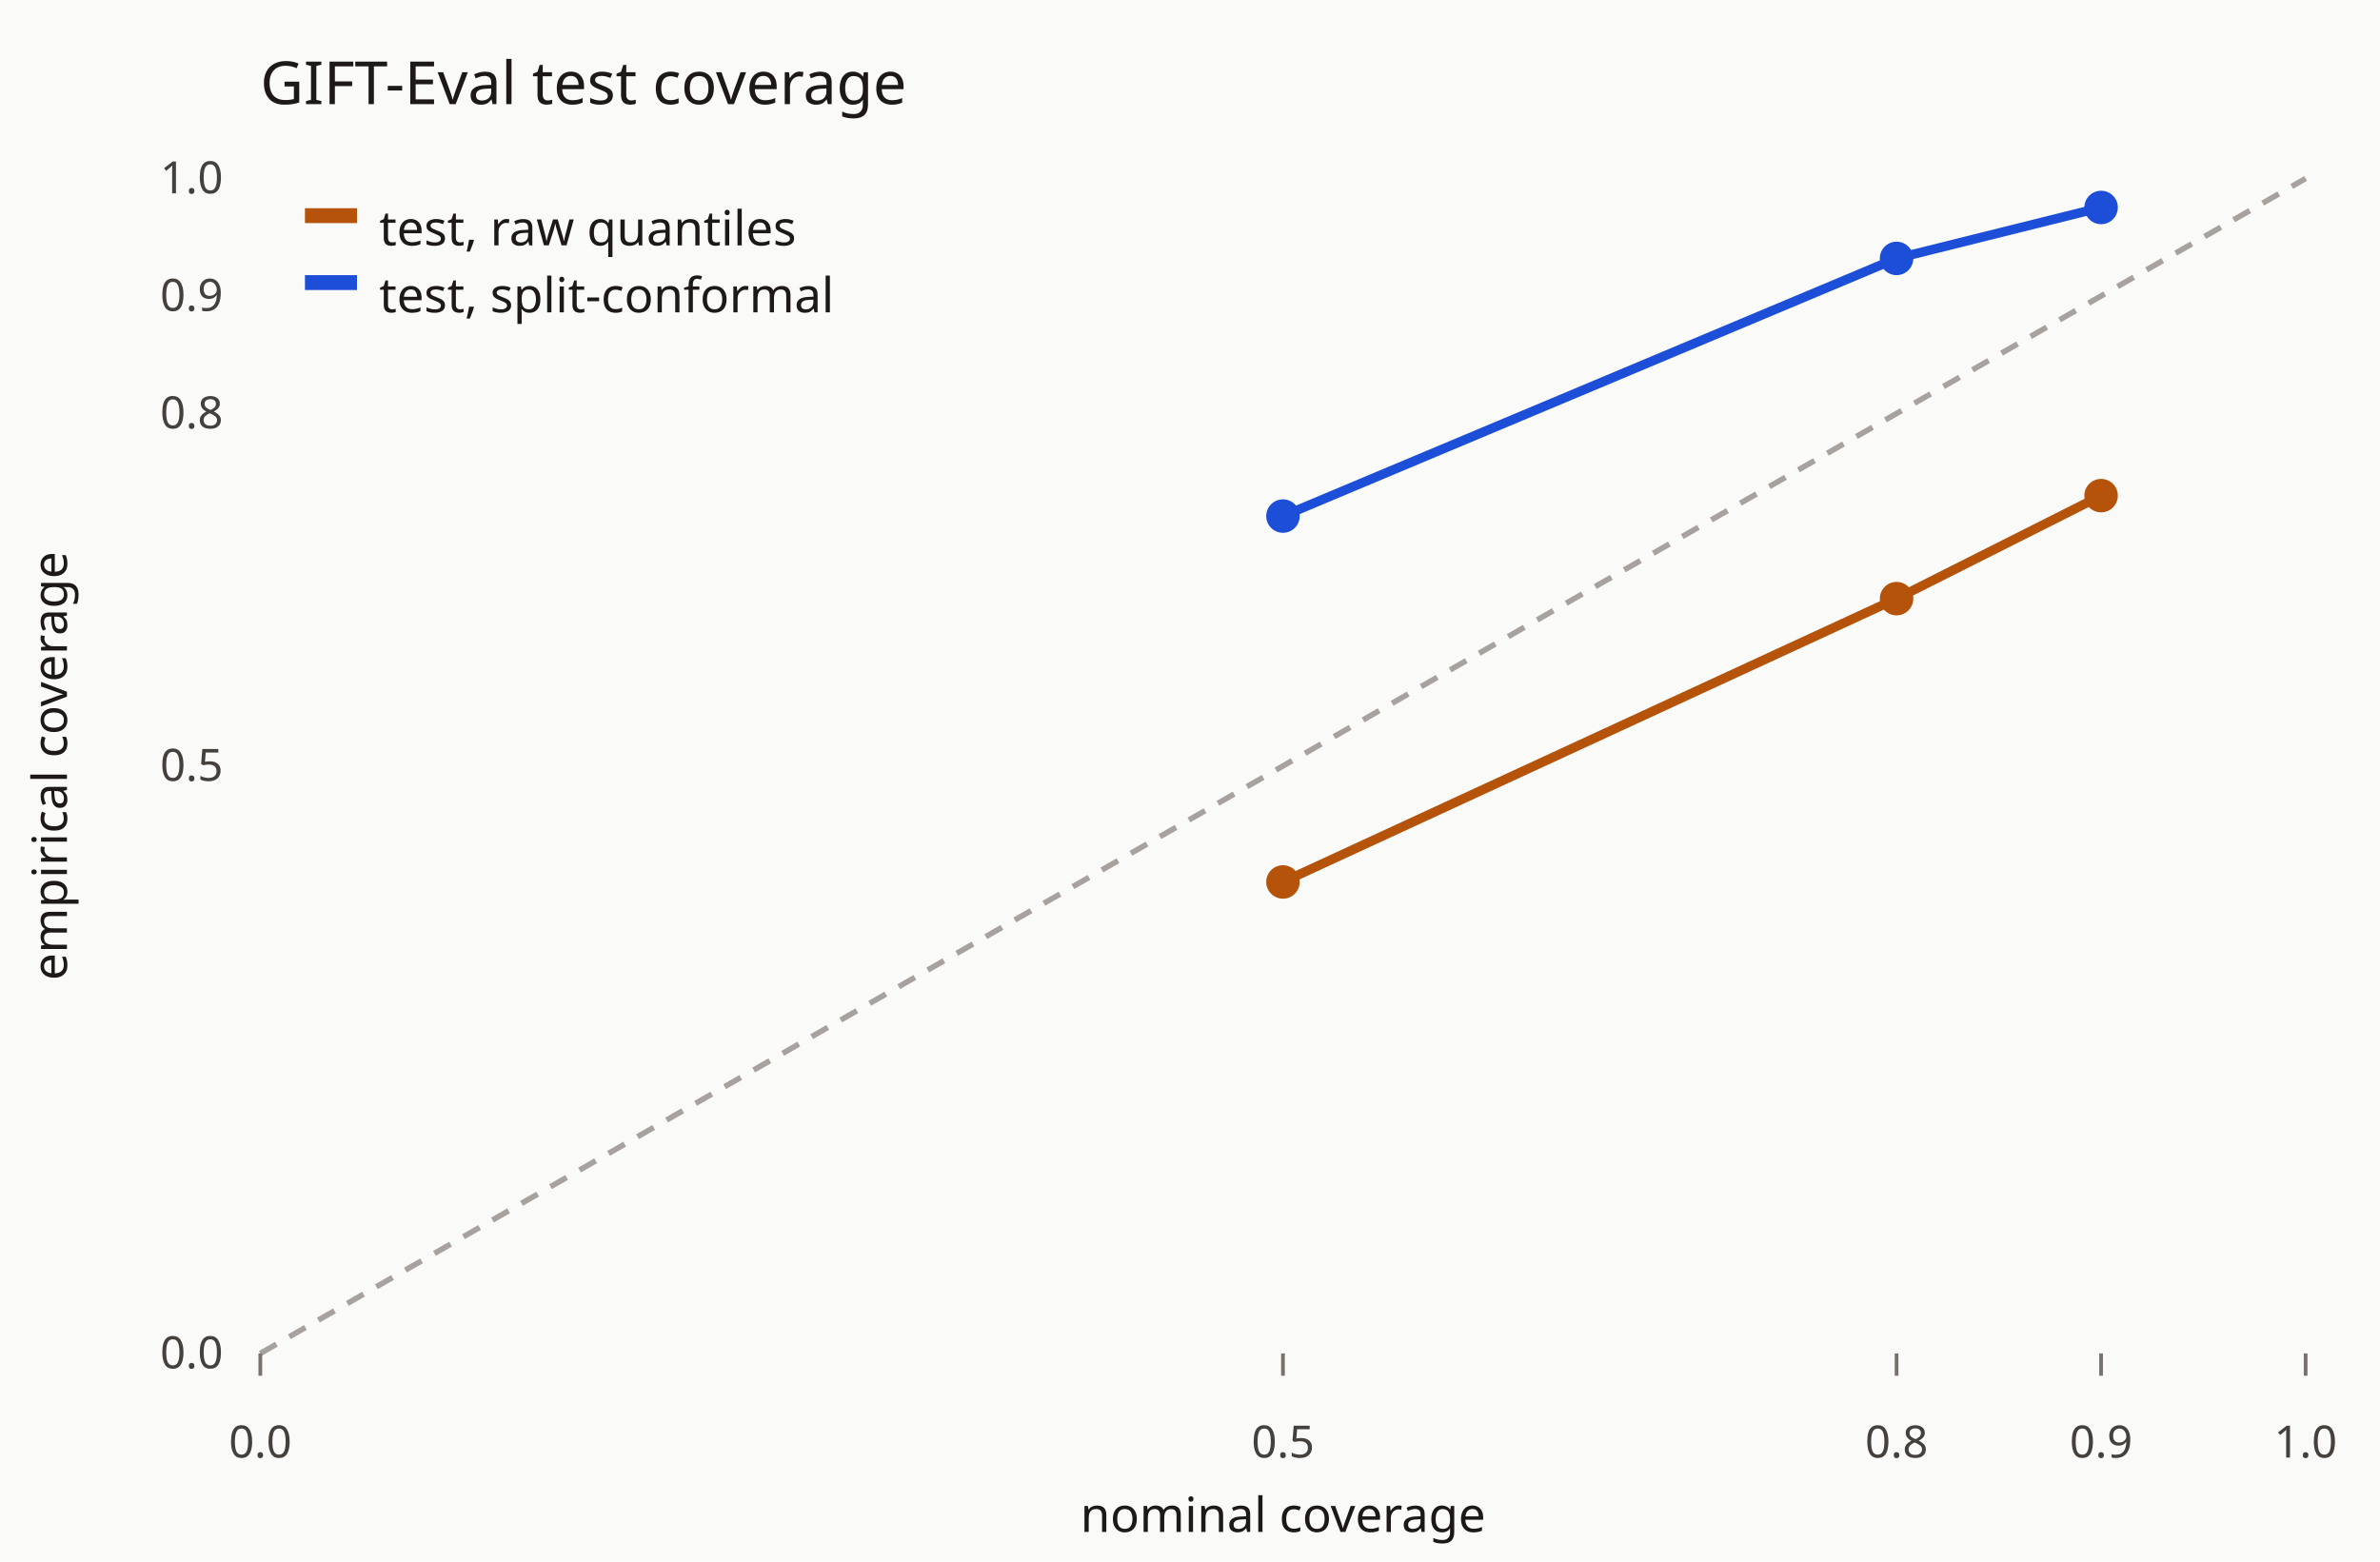
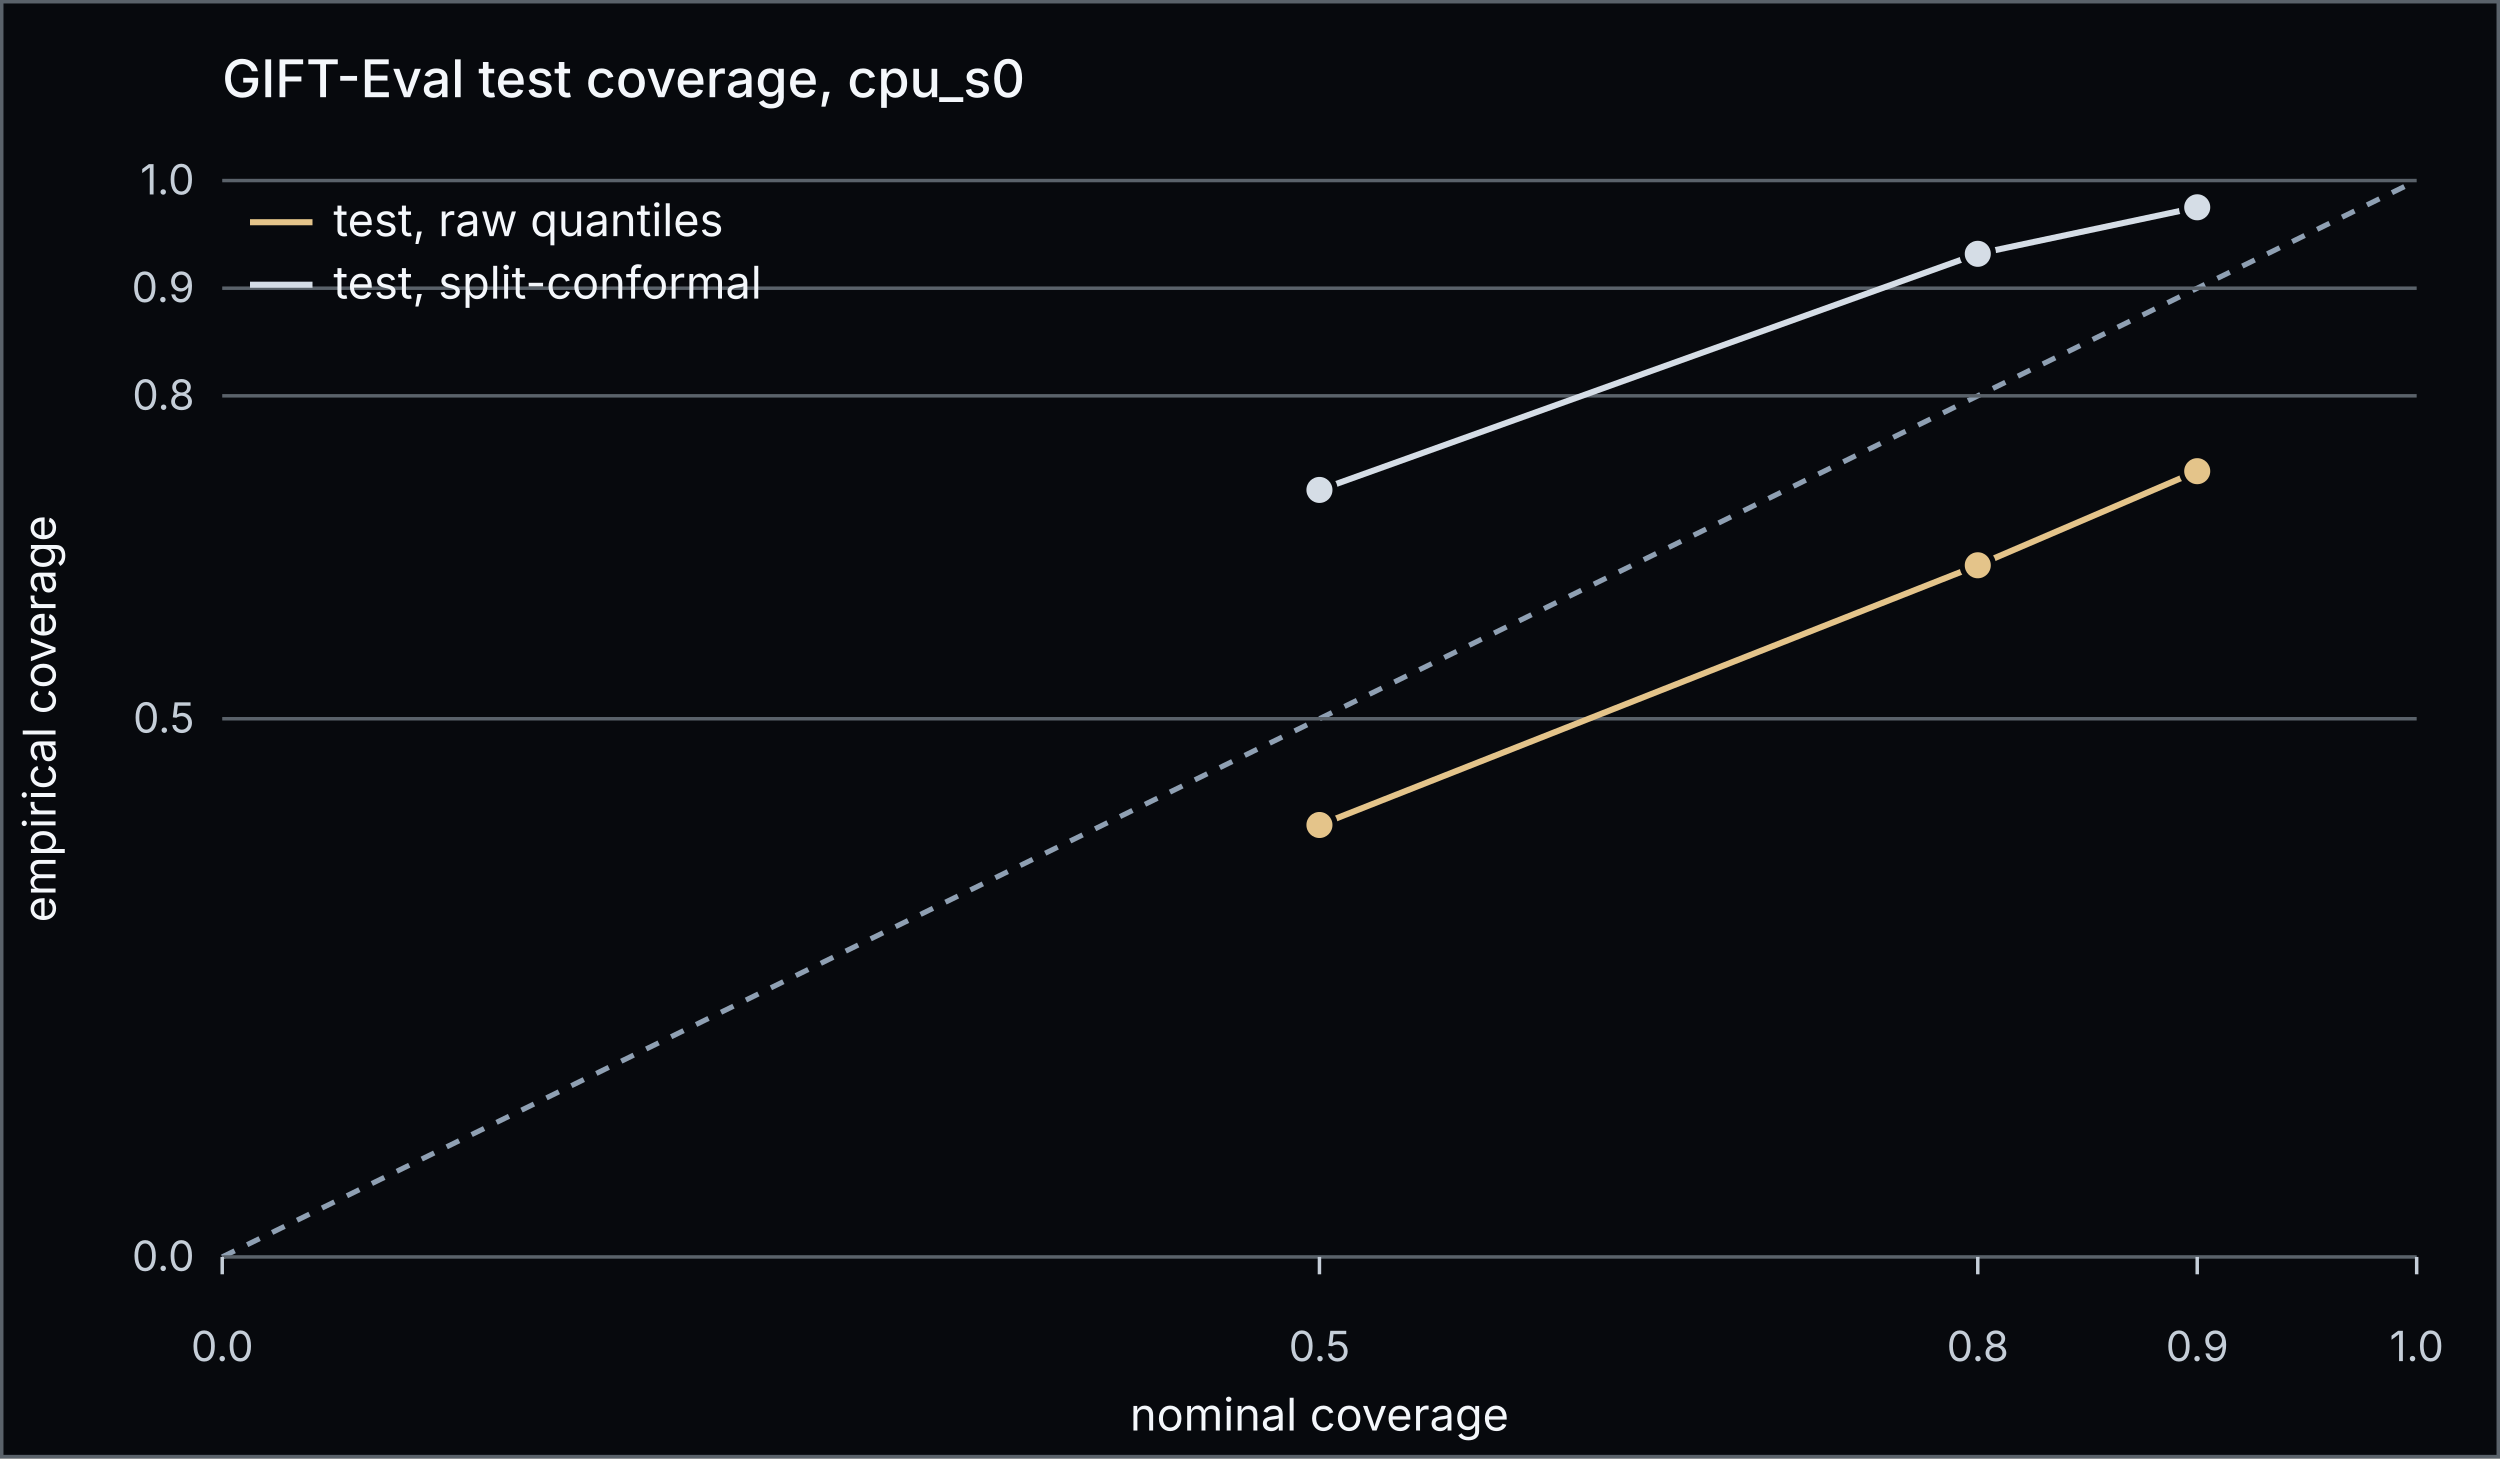
- <svg xmlns="http://www.w3.org/2000/svg" width="640" height="420" viewBox="0 0 640 420" role="img">
-   <rect width="100%" height="100%" fill="#fafaf9" />
-   <text x="70" y="28" font-family="ui-sans-serif, sans-serif" font-size="16" fill="#1c1917">GIFT-Eval test coverage</text>
-   <line x1="70.0" y1="364.0" x2="620.0" y2="48.0" stroke="#a8a29e" stroke-dasharray="5 4" stroke-width="1.5" />
-   <line x1="70.0" y1="364.0" x2="70.0" y2="370.0" stroke="#78716c" />
-   <text x="70.0" y="392" text-anchor="middle" font-family="ui-sans-serif, sans-serif" font-size="12" fill="#44403c">0.0</text>
-   <text x="60" y="368.0" text-anchor="end" font-family="ui-sans-serif, sans-serif" font-size="12" fill="#44403c">0.0</text>
-   <line x1="345.0" y1="364.0" x2="345.0" y2="370.0" stroke="#78716c" />
-   <text x="345.0" y="392" text-anchor="middle" font-family="ui-sans-serif, sans-serif" font-size="12" fill="#44403c">0.5</text>
-   <text x="60" y="210.0" text-anchor="end" font-family="ui-sans-serif, sans-serif" font-size="12" fill="#44403c">0.5</text>
-   <line x1="510.0" y1="364.0" x2="510.0" y2="370.0" stroke="#78716c" />
-   <text x="510.0" y="392" text-anchor="middle" font-family="ui-sans-serif, sans-serif" font-size="12" fill="#44403c">0.8</text>
-   <text x="60" y="115.2" text-anchor="end" font-family="ui-sans-serif, sans-serif" font-size="12" fill="#44403c">0.8</text>
-   <line x1="565.0" y1="364.0" x2="565.0" y2="370.0" stroke="#78716c" />
-   <text x="565.0" y="392" text-anchor="middle" font-family="ui-sans-serif, sans-serif" font-size="12" fill="#44403c">0.9</text>
-   <text x="60" y="83.6" text-anchor="end" font-family="ui-sans-serif, sans-serif" font-size="12" fill="#44403c">0.9</text>
-   <line x1="620.0" y1="364.0" x2="620.0" y2="370.0" stroke="#78716c" />
-   <text x="620.0" y="392" text-anchor="middle" font-family="ui-sans-serif, sans-serif" font-size="12" fill="#44403c">1.0</text>
-   <text x="60" y="52.0" text-anchor="end" font-family="ui-sans-serif, sans-serif" font-size="12" fill="#44403c">1.0</text>
-   <text x="345" y="412" text-anchor="middle" font-family="ui-sans-serif, sans-serif" font-size="13" fill="#1c1917">nominal coverage</text>
-   <text x="18" y="206" text-anchor="middle" transform="rotate(-90 18 206)" font-family="ui-sans-serif, sans-serif" font-size="13" fill="#1c1917">empirical coverage</text>
-   <polyline fill="none" stroke="#b45309" stroke-width="2.5" points="345.0,237.2 510.0,161.0 565.0,133.3" />
-   <circle cx="345.0" cy="237.2" r="4.5" fill="#b45309" />
-   <circle cx="510.0" cy="161.0" r="4.5" fill="#b45309" />
-   <circle cx="565.0" cy="133.3" r="4.5" fill="#b45309" />
-   <rect x="82" y="56" width="14" height="4" fill="#b45309" />
-   <text x="102" y="66" font-family="ui-sans-serif, sans-serif" font-size="13" fill="#1c1917">test, raw quantiles</text>
-   <polyline fill="none" stroke="#1d4ed8" stroke-width="2.5" points="345.0,138.8 510.0,69.5 565.0,55.8" />
-   <circle cx="345.0" cy="138.8" r="4.5" fill="#1d4ed8" />
-   <circle cx="510.0" cy="69.5" r="4.5" fill="#1d4ed8" />
-   <circle cx="565.0" cy="55.8" r="4.5" fill="#1d4ed8" />
-   <rect x="82" y="74" width="14" height="4" fill="#1d4ed8" />
-   <text x="102" y="84" font-family="ui-sans-serif, sans-serif" font-size="13" fill="#1c1917">test, split-conformal</text>
+ <svg xmlns="http://www.w3.org/2000/svg" width="720" height="420" viewBox="0 0 720 420" role="img" aria-labelledby="fig-title fig-desc">
+   <rect width="100%" height="100%" fill="#07090d" />
+   <rect x="0.5" y="0.5" width="719" height="419" fill="none" stroke="#5a626a" stroke-width="1" />
+   <text x="64.0" y="28.0" text-anchor="start" font-family="'Inter', 'Space Grotesk', 'Helvetica Neue', Helvetica, ui-sans-serif, system-ui, sans-serif" font-size="15" font-weight="500" fill="#f4f7fb">GIFT-Eval test coverage, cpu_s0</text>
+   <line x1="64.0" y1="362.0" x2="696.0" y2="52.0" stroke="#8fa0b3" stroke-dasharray="4 4" stroke-width="1.5" />
+   <line x1="64" y1="362.0" x2="696" y2="362.0" stroke="#5a626a" />
+   <line x1="64.0" y1="362.0" x2="64.0" y2="367.0" stroke="#c5ced8" />
+   <text x="64.0" y="392.0" text-anchor="middle" font-family="'Inter', 'Space Grotesk', 'Helvetica Neue', Helvetica, ui-sans-serif, system-ui, sans-serif" font-size="12" font-weight="400" fill="#c5ced8">0.0</text>
+   <text x="56.0" y="366.0" text-anchor="end" font-family="'Inter', 'Space Grotesk', 'Helvetica Neue', Helvetica, ui-sans-serif, system-ui, sans-serif" font-size="12" font-weight="400" fill="#c5ced8">0.0</text>
+   <line x1="64" y1="207.0" x2="696" y2="207.0" stroke="#5a626a" />
+   <line x1="380.0" y1="362.0" x2="380.0" y2="367.0" stroke="#c5ced8" />
+   <text x="380.0" y="392.0" text-anchor="middle" font-family="'Inter', 'Space Grotesk', 'Helvetica Neue', Helvetica, ui-sans-serif, system-ui, sans-serif" font-size="12" font-weight="400" fill="#c5ced8">0.5</text>
+   <text x="56.0" y="211.0" text-anchor="end" font-family="'Inter', 'Space Grotesk', 'Helvetica Neue', Helvetica, ui-sans-serif, system-ui, sans-serif" font-size="12" font-weight="400" fill="#c5ced8">0.5</text>
+   <line x1="64" y1="114.0" x2="696" y2="114.0" stroke="#5a626a" />
+   <line x1="569.6" y1="362.0" x2="569.6" y2="367.0" stroke="#c5ced8" />
+   <text x="569.6" y="392.0" text-anchor="middle" font-family="'Inter', 'Space Grotesk', 'Helvetica Neue', Helvetica, ui-sans-serif, system-ui, sans-serif" font-size="12" font-weight="400" fill="#c5ced8">0.8</text>
+   <text x="56.0" y="118.0" text-anchor="end" font-family="'Inter', 'Space Grotesk', 'Helvetica Neue', Helvetica, ui-sans-serif, system-ui, sans-serif" font-size="12" font-weight="400" fill="#c5ced8">0.8</text>
+   <line x1="64" y1="83.0" x2="696" y2="83.0" stroke="#5a626a" />
+   <line x1="632.8" y1="362.0" x2="632.8" y2="367.0" stroke="#c5ced8" />
+   <text x="632.8" y="392.0" text-anchor="middle" font-family="'Inter', 'Space Grotesk', 'Helvetica Neue', Helvetica, ui-sans-serif, system-ui, sans-serif" font-size="12" font-weight="400" fill="#c5ced8">0.9</text>
+   <text x="56.0" y="87.0" text-anchor="end" font-family="'Inter', 'Space Grotesk', 'Helvetica Neue', Helvetica, ui-sans-serif, system-ui, sans-serif" font-size="12" font-weight="400" fill="#c5ced8">0.9</text>
+   <line x1="64" y1="52.0" x2="696" y2="52.0" stroke="#5a626a" />
+   <line x1="696.0" y1="362.0" x2="696.0" y2="367.0" stroke="#c5ced8" />
+   <text x="696.0" y="392.0" text-anchor="middle" font-family="'Inter', 'Space Grotesk', 'Helvetica Neue', Helvetica, ui-sans-serif, system-ui, sans-serif" font-size="12" font-weight="400" fill="#c5ced8">1.0</text>
+   <text x="56.0" y="56.0" text-anchor="end" font-family="'Inter', 'Space Grotesk', 'Helvetica Neue', Helvetica, ui-sans-serif, system-ui, sans-serif" font-size="12" font-weight="400" fill="#c5ced8">1.0</text>
+   <text x="380.0" y="412.0" text-anchor="middle" font-family="'Inter', 'Space Grotesk', 'Helvetica Neue', Helvetica, ui-sans-serif, system-ui, sans-serif" font-size="13" font-weight="400" fill="#f4f7fb">nominal coverage</text>
+   <text x="16" y="207" text-anchor="middle" transform="rotate(-90 16 207)" font-family="'Inter', 'Space Grotesk', 'Helvetica Neue', Helvetica, ui-sans-serif, system-ui, sans-serif" font-size="13" fill="#f4f7fb">empirical coverage</text>
+   <polyline fill="none" stroke="#e4c48a" stroke-width="1.75" points="380.0,237.6 569.6,162.8 632.8,135.7" />
+   <circle cx="380.0" cy="237.6" r="4.5" fill="#e4c48a" stroke="#07090d" stroke-width="1.5" />
+   <circle cx="569.6" cy="162.8" r="4.5" fill="#e4c48a" stroke="#07090d" stroke-width="1.5" />
+   <circle cx="632.8" cy="135.7" r="4.5" fill="#e4c48a" stroke="#07090d" stroke-width="1.5" />
+   <line x1="72" y1="64" x2="90" y2="64" stroke="#e4c48a" stroke-width="1.75" />
+   <text x="96.0" y="68.0" text-anchor="start" font-family="'Inter', 'Space Grotesk', 'Helvetica Neue', Helvetica, ui-sans-serif, system-ui, sans-serif" font-size="13" font-weight="400" fill="#f4f7fb">test, raw quantiles</text>
+   <polyline fill="none" stroke="#d5dde6" stroke-width="1.75" points="380.0,141.1 569.6,73.1 632.8,59.7" />
+   <circle cx="380.0" cy="141.1" r="4.5" fill="#d5dde6" stroke="#07090d" stroke-width="1.5" />
+   <circle cx="569.6" cy="73.1" r="4.5" fill="#d5dde6" stroke="#07090d" stroke-width="1.5" />
+   <circle cx="632.8" cy="59.7" r="4.5" fill="#d5dde6" stroke="#07090d" stroke-width="1.5" />
+   <line x1="72" y1="82" x2="90" y2="82" stroke="#d5dde6" stroke-width="1.75" />
+   <text x="96.0" y="86.0" text-anchor="start" font-family="'Inter', 'Space Grotesk', 'Helvetica Neue', Helvetica, ui-sans-serif, system-ui, sans-serif" font-size="13" font-weight="400" fill="#f4f7fb">test, split-conformal</text>
</svg>
